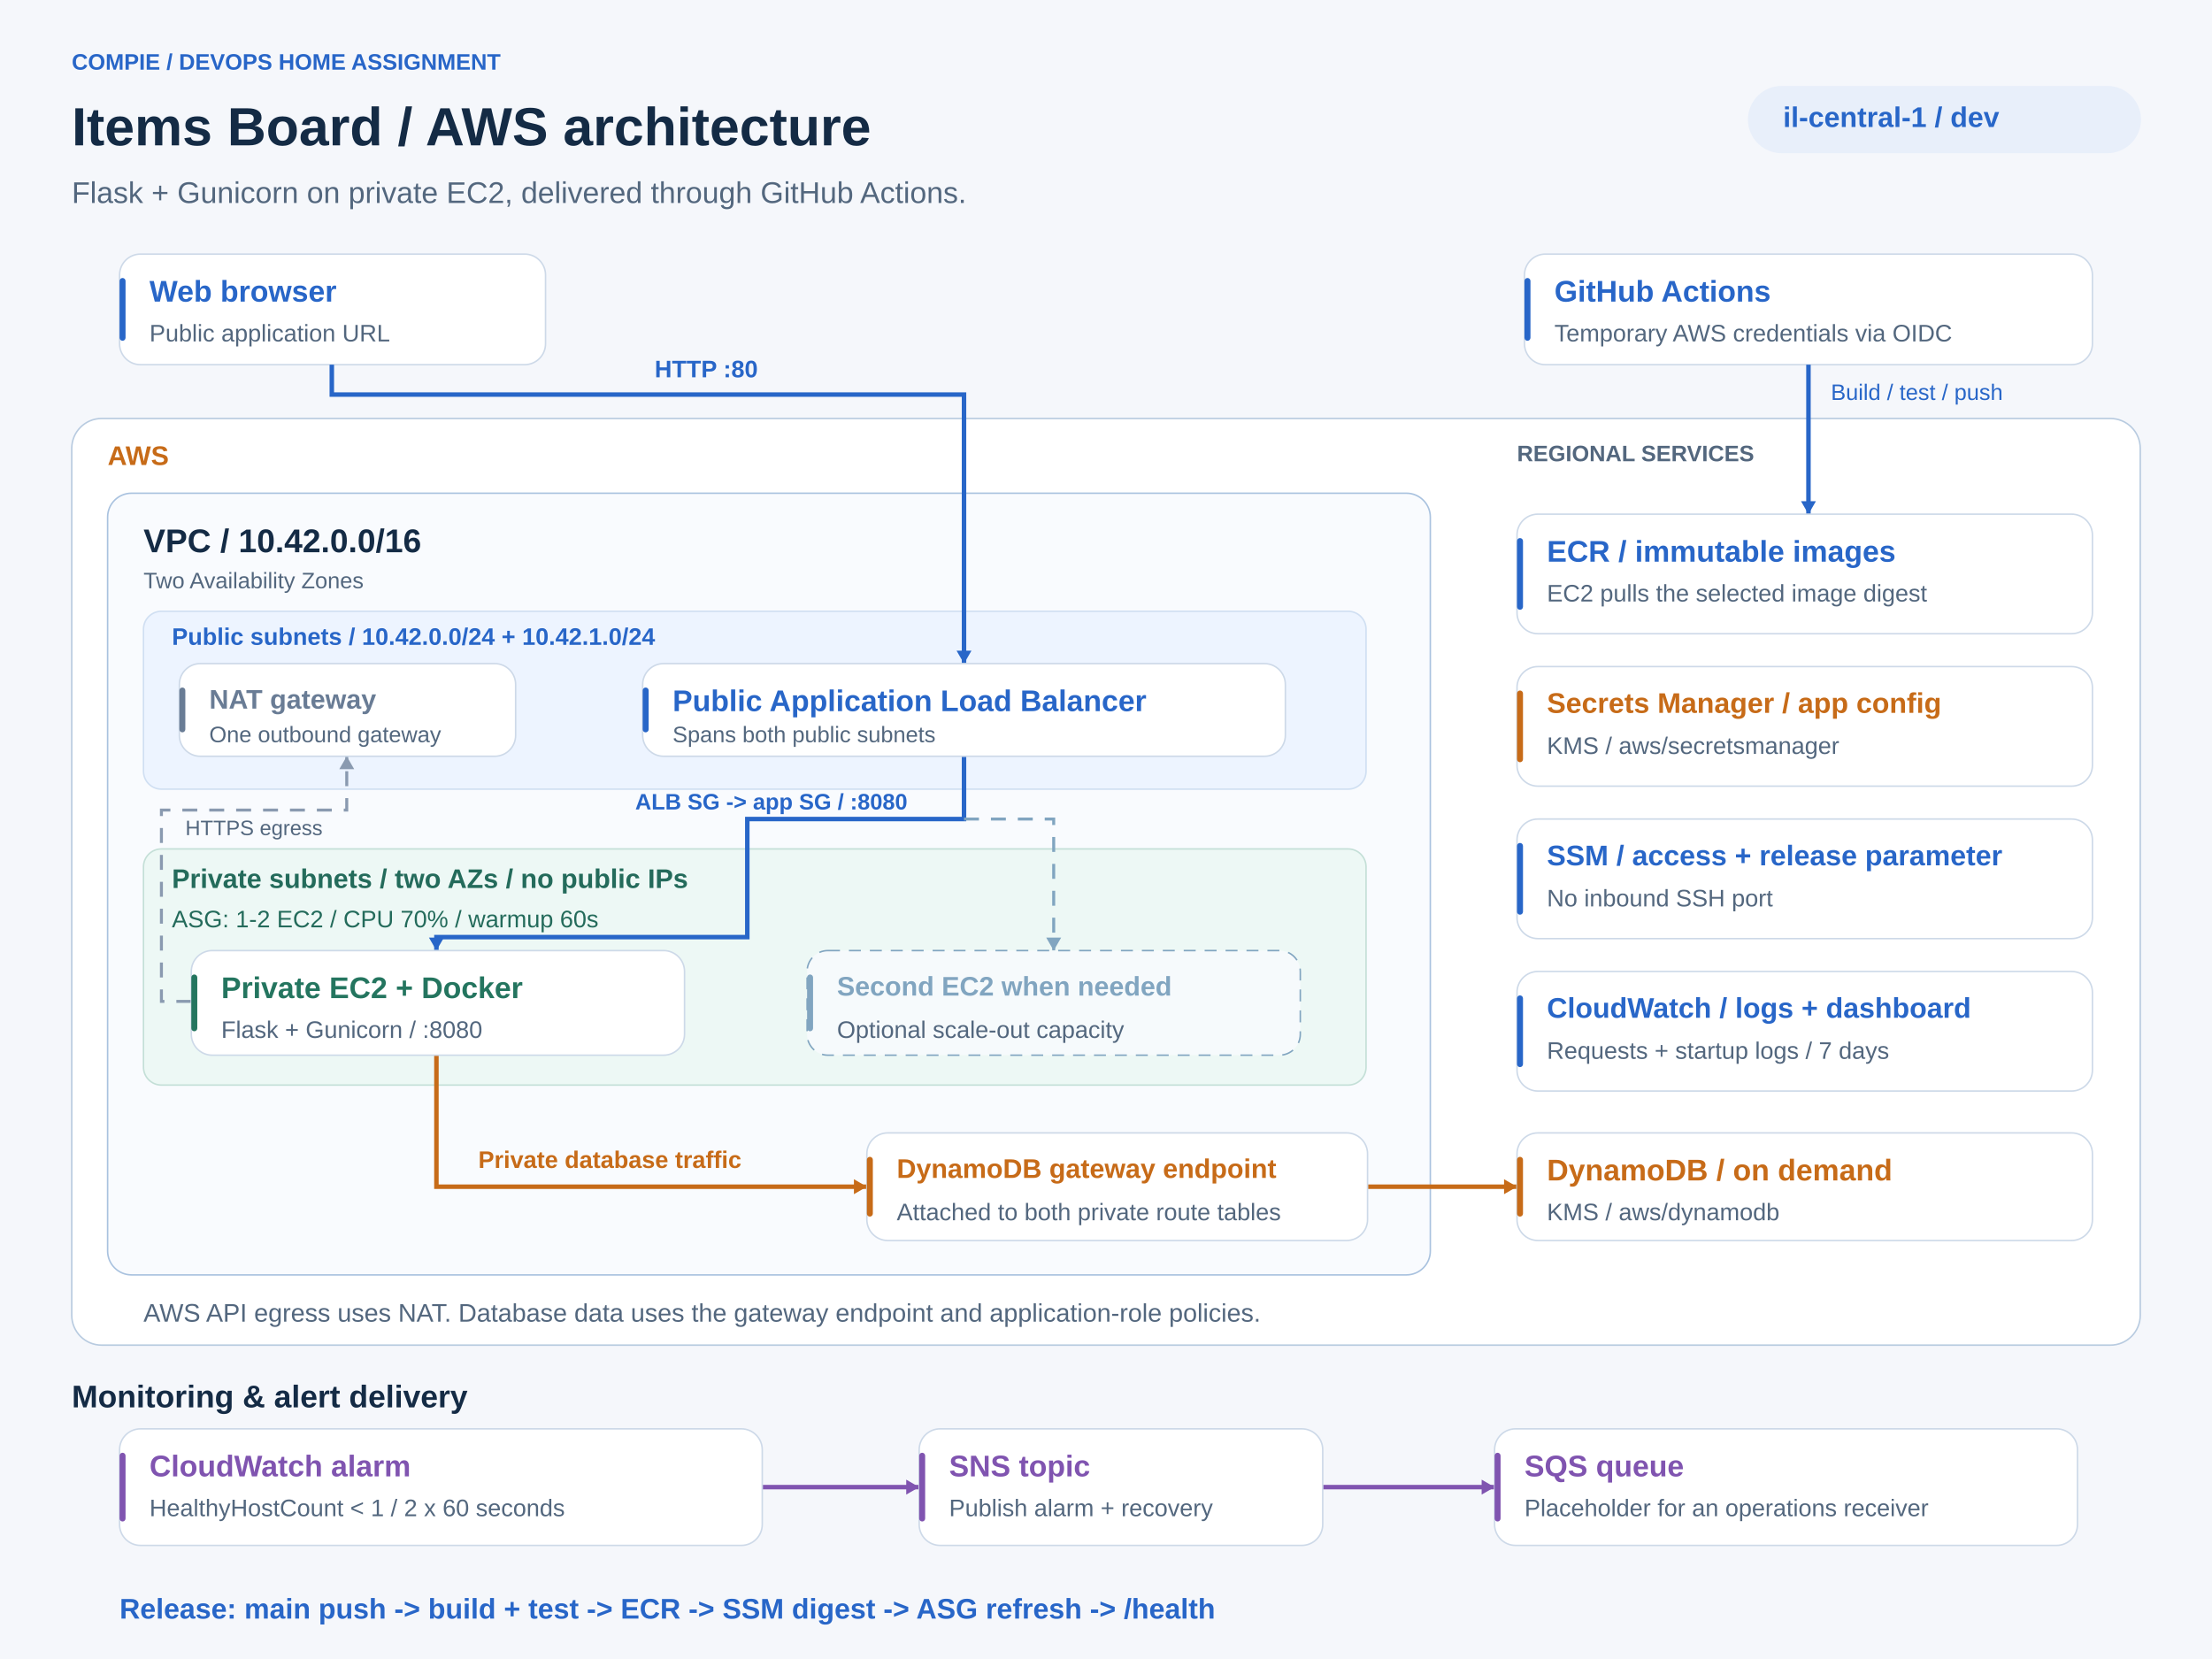
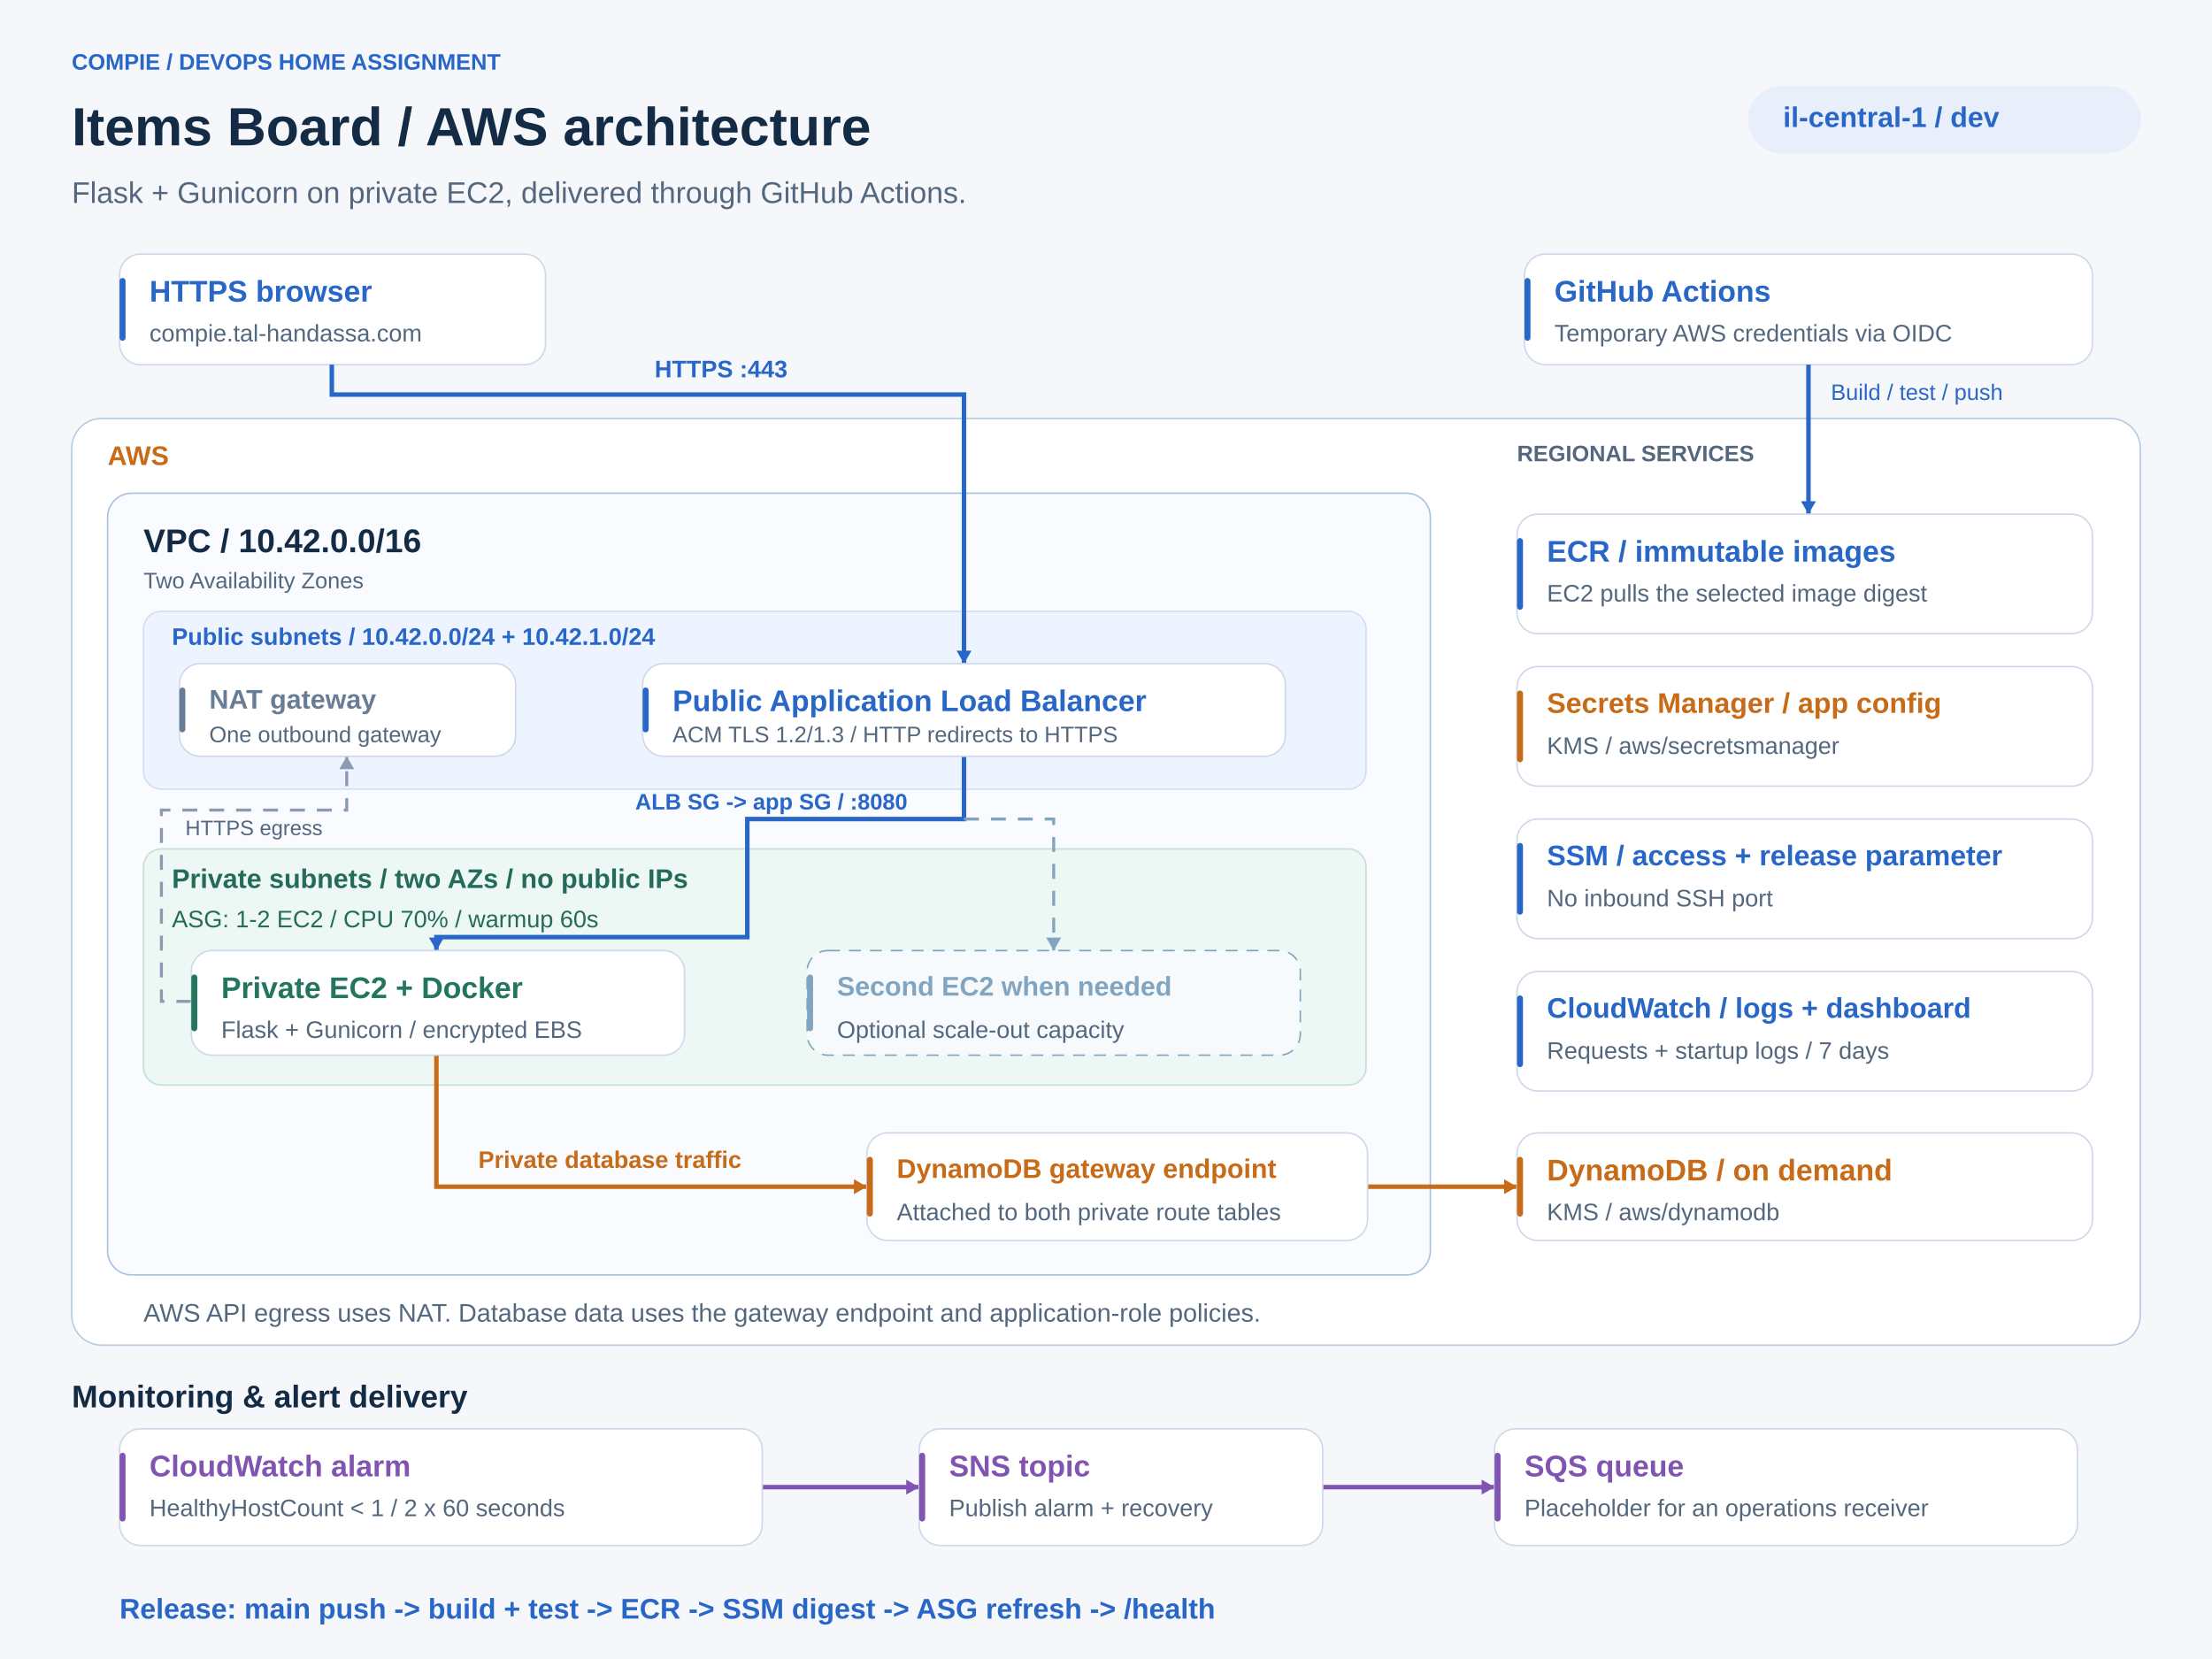
<svg xmlns="http://www.w3.org/2000/svg" width="1480" height="1110" viewBox="0 0 1480 1110" role="img" aria-labelledby="title desc">
  <rect width="1480" height="1110" fill="#f5f7fb" />
  <text x="48" y="46.6" font-family="Segoe UI, Arial, sans-serif" font-size="15" font-weight="700" fill="#2866c8">COMPIE / DEVOPS HOME ASSIGNMENT</text>
  <text x="48" y="97.24" font-family="Segoe UI, Arial, sans-serif" font-size="36" font-weight="700" fill="#142b45">Items Board  /  AWS architecture</text>
  <text x="48" y="135.8" font-family="Segoe UI, Arial, sans-serif" font-size="20" font-weight="400" fill="#53677e">Flask + Gunicorn on private EC2, delivered through GitHub Actions.</text>
  <rect x="1170" y="58" width="262" height="44" rx="22" fill="#e8effa" stroke="#e8effa" stroke-width="1" />
  <text x="1193" y="84.96" font-family="Segoe UI, Arial, sans-serif" font-size="19" font-weight="700" fill="#2866c8">il-central-1  /  dev</text>
  <rect x="80" y="170" width="285" height="74" rx="14" fill="#ffffff" stroke="#cdd9e8" stroke-width="1" />
  <rect x="80" y="186" width="4" height="42" rx="2" fill="#2866c8" />
-   <text x="100" y="201.8" font-family="Segoe UI, Arial, sans-serif" font-size="20" font-weight="700" fill="#2866c8">Web browser</text>
-   <text x="100" y="228.44" font-family="Segoe UI, Arial, sans-serif" font-size="16" font-weight="400" fill="#53677e">Public application URL</text>
+   <text x="100" y="201.8" font-family="Segoe UI, Arial, sans-serif" font-size="20" font-weight="700" fill="#2866c8">HTTPS browser</text>
+   <text x="100" y="228.44" font-family="Segoe UI, Arial, sans-serif" font-size="16" font-weight="400" fill="#53677e">compie.tal-handassa.com</text>
  <rect x="1020" y="170" width="380" height="74" rx="14" fill="#ffffff" stroke="#cdd9e8" stroke-width="1" />
  <rect x="1020" y="186" width="4" height="42" rx="2" fill="#2866c8" />
  <text x="1040" y="201.8" font-family="Segoe UI, Arial, sans-serif" font-size="20" font-weight="700" fill="#2866c8">GitHub Actions</text>
  <text x="1040" y="228.44" font-family="Segoe UI, Arial, sans-serif" font-size="16" font-weight="400" fill="#53677e">Temporary AWS credentials via OIDC</text>
  <rect x="48" y="280" width="1384" height="620" rx="20" fill="#ffffff" stroke="#b8cbe0" stroke-width="1" />
  <text x="72" y="311.12" font-family="Segoe UI, Arial, sans-serif" font-size="18" font-weight="700" fill="#c76b18">AWS</text>
  <text x="1015" y="308.6" font-family="Segoe UI, Arial, sans-serif" font-size="15" font-weight="700" fill="#53677e">REGIONAL SERVICES</text>
  <rect x="72" y="330" width="885" height="523" rx="16" fill="#f9fbfe" stroke="#a9c2df" stroke-width="1" />
  <text x="96" y="369.48" font-family="Segoe UI, Arial, sans-serif" font-size="22" font-weight="700" fill="#142b45">VPC  /  10.42.0.0/16</text>
  <text x="96" y="393.6" font-family="Segoe UI, Arial, sans-serif" font-size="15" font-weight="400" fill="#53677e">Two Availability Zones</text>
  <rect x="96" y="409" width="818" height="119" rx="12" fill="#edf4ff" stroke="#d0dff2" stroke-width="1" />
  <text x="115" y="431.44" font-family="Segoe UI, Arial, sans-serif" font-size="16" font-weight="700" fill="#2866c8">Public subnets  /  10.42.0.0/24 + 10.42.1.0/24</text>
  <rect x="96" y="568" width="818" height="158" rx="12" fill="#edf8f5" stroke="#c4dfd7" stroke-width="1" />
  <text x="115" y="594.12" font-family="Segoe UI, Arial, sans-serif" font-size="18" font-weight="700" fill="#246b5b">Private subnets  /  two AZs  /  no public IPs</text>
  <text x="115" y="620.44" font-family="Segoe UI, Arial, sans-serif" font-size="16" font-weight="400" fill="#246b5b">ASG: 1-2 EC2 / CPU 70% / warmup 60s</text>
  <polyline points="222,244 222,264 645,264 645,444" fill="none" stroke="#2866c8" stroke-width="3" />
  <polygon points="645.00,444.00 640.00,435.34 650.00,435.34" fill="#2866c8" />
-   <text x="438" y="252.44" font-family="Segoe UI, Arial, sans-serif" font-size="16" font-weight="700" fill="#2866c8">HTTP :80</text>
+   <text x="438" y="252.44" font-family="Segoe UI, Arial, sans-serif" font-size="16" font-weight="700" fill="#2866c8">HTTPS :443</text>
  <polyline points="645,506 645,548 500,548 500,627 292,627 292,636" fill="none" stroke="#2866c8" stroke-width="3" />
  <polygon points="292.00,636.00 287.00,627.34 297.00,627.34" fill="#2866c8" />
  <polyline points="645,548 705,548 705,636" fill="none" stroke="#81a5c0" stroke-width="2" stroke-dasharray="10 8" />
  <polygon points="705.00,636.00 700.00,627.34 710.00,627.34" fill="#81a5c0" />
  <text x="425" y="541.6" font-family="Segoe UI, Arial, sans-serif" font-size="15" font-weight="700" fill="#2866c8">ALB SG  -&gt;  app SG  /  :8080</text>
  <polyline points="128,670 108,670 108,542 232,542 232,506" fill="none" stroke="#8a9ab0" stroke-width="2" stroke-dasharray="10 8" />
  <polygon points="232.00,506.00 237.00,514.66 227.00,514.66" fill="#8a9ab0" />
  <text x="124" y="558.76" font-family="Segoe UI, Arial, sans-serif" font-size="14" font-weight="400" fill="#53677e">HTTPS egress</text>
  <polyline points="292,706 292,794 580,794" fill="none" stroke="#c76b18" stroke-width="3" />
  <polygon points="580.00,794.00 571.34,799.00 571.34,789.00" fill="#c76b18" />
  <text x="320" y="781.44" font-family="Segoe UI, Arial, sans-serif" font-size="16" font-weight="700" fill="#c76b18">Private database traffic</text>
  <polyline points="915,794 1015,794" fill="none" stroke="#c76b18" stroke-width="3" />
  <polygon points="1015.00,794.00 1006.34,799.00 1006.34,789.00" fill="#c76b18" />
  <polyline points="1210,244 1210,344" fill="none" stroke="#2866c8" stroke-width="3" />
  <polygon points="1210.00,344.00 1205.00,335.34 1215.00,335.34" fill="#2866c8" />
  <text x="1225" y="267.6" font-family="Segoe UI, Arial, sans-serif" font-size="15" font-weight="400" fill="#2866c8">Build / test / push</text>
  <rect x="120" y="444" width="225" height="62" rx="14" fill="#ffffff" stroke="#cdd9e8" stroke-width="1" />
  <rect x="120" y="460" width="4" height="30" rx="2" fill="#697c95" />
  <text x="140" y="474.12" font-family="Segoe UI, Arial, sans-serif" font-size="18" font-weight="700" fill="#697c95">NAT gateway</text>
  <text x="140" y="496.6" font-family="Segoe UI, Arial, sans-serif" font-size="15" font-weight="400" fill="#53677e">One outbound gateway</text>
  <rect x="430" y="444" width="430" height="62" rx="14" fill="#ffffff" stroke="#cdd9e8" stroke-width="1" />
  <rect x="430" y="460" width="4" height="30" rx="2" fill="#2866c8" />
  <text x="450" y="475.8" font-family="Segoe UI, Arial, sans-serif" font-size="20" font-weight="700" fill="#2866c8">Public Application Load Balancer</text>
-   <text x="450" y="496.6" font-family="Segoe UI, Arial, sans-serif" font-size="15" font-weight="400" fill="#53677e">Spans both public subnets</text>
+   <text x="450" y="496.6" font-family="Segoe UI, Arial, sans-serif" font-size="15" font-weight="400" fill="#53677e">ACM TLS 1.2/1.3 / HTTP redirects to HTTPS</text>
  <rect x="128" y="636" width="330" height="70" rx="14" fill="#ffffff" stroke="#cdd9e8" stroke-width="1" />
  <rect x="128" y="652" width="4" height="38" rx="2" fill="#24755f" />
  <text x="148" y="667.8" font-family="Segoe UI, Arial, sans-serif" font-size="20" font-weight="700" fill="#24755f">Private EC2 + Docker</text>
-   <text x="148" y="694.44" font-family="Segoe UI, Arial, sans-serif" font-size="16" font-weight="400" fill="#53677e">Flask + Gunicorn  /  :8080</text>
+   <text x="148" y="694.44" font-family="Segoe UI, Arial, sans-serif" font-size="16" font-weight="400" fill="#53677e">Flask + Gunicorn / encrypted EBS</text>
  <rect x="540" y="636" width="330" height="70" rx="14" fill="#f6fafc" stroke="#81a5c0" stroke-width="1" stroke-dasharray="8 6" />
  <rect x="540" y="652" width="4" height="38" rx="2" fill="#81a5c0" />
  <text x="560" y="666.12" font-family="Segoe UI, Arial, sans-serif" font-size="18" font-weight="700" fill="#81a5c0">Second EC2 when needed</text>
  <text x="560" y="694.44" font-family="Segoe UI, Arial, sans-serif" font-size="16" font-weight="400" fill="#53677e">Optional scale-out capacity</text>
  <rect x="580" y="758" width="335" height="72" rx="14" fill="#ffffff" stroke="#cdd9e8" stroke-width="1" />
  <rect x="580" y="774" width="4" height="40" rx="2" fill="#c76b18" />
  <text x="600" y="788.12" font-family="Segoe UI, Arial, sans-serif" font-size="18" font-weight="700" fill="#c76b18">DynamoDB gateway endpoint</text>
  <text x="600" y="816.44" font-family="Segoe UI, Arial, sans-serif" font-size="16" font-weight="400" fill="#53677e">Attached to both private route tables</text>
  <rect x="1015" y="344" width="385" height="80" rx="14" fill="#ffffff" stroke="#cdd9e8" stroke-width="1" />
  <rect x="1015" y="360" width="4" height="48" rx="2" fill="#2866c8" />
  <text x="1035" y="375.8" font-family="Segoe UI, Arial, sans-serif" font-size="20" font-weight="700" fill="#2866c8">ECR  /  immutable images</text>
  <text x="1035" y="402.44" font-family="Segoe UI, Arial, sans-serif" font-size="16" font-weight="400" fill="#53677e">EC2 pulls the selected image digest</text>
  <rect x="1015" y="446" width="385" height="80" rx="14" fill="#ffffff" stroke="#cdd9e8" stroke-width="1" />
  <rect x="1015" y="462" width="4" height="48" rx="2" fill="#c76b18" />
  <text x="1035" y="476.96" font-family="Segoe UI, Arial, sans-serif" font-size="19" font-weight="700" fill="#c76b18">Secrets Manager  /  app config</text>
  <text x="1035" y="504.44" font-family="Segoe UI, Arial, sans-serif" font-size="16" font-weight="400" fill="#53677e">KMS  /  aws/secretsmanager</text>
  <rect x="1015" y="548" width="385" height="80" rx="14" fill="#ffffff" stroke="#cdd9e8" stroke-width="1" />
  <rect x="1015" y="564" width="4" height="48" rx="2" fill="#2866c8" />
  <text x="1035" y="578.96" font-family="Segoe UI, Arial, sans-serif" font-size="19" font-weight="700" fill="#2866c8">SSM  /  access + release parameter</text>
  <text x="1035" y="606.44" font-family="Segoe UI, Arial, sans-serif" font-size="16" font-weight="400" fill="#53677e">No inbound SSH port</text>
  <rect x="1015" y="650" width="385" height="80" rx="14" fill="#ffffff" stroke="#cdd9e8" stroke-width="1" />
  <rect x="1015" y="666" width="4" height="48" rx="2" fill="#2866c8" />
  <text x="1035" y="680.96" font-family="Segoe UI, Arial, sans-serif" font-size="19" font-weight="700" fill="#2866c8">CloudWatch  /  logs + dashboard</text>
  <text x="1035" y="708.44" font-family="Segoe UI, Arial, sans-serif" font-size="16" font-weight="400" fill="#53677e">Requests + startup logs  /  7 days</text>
  <rect x="1015" y="758" width="385" height="72" rx="14" fill="#ffffff" stroke="#cdd9e8" stroke-width="1" />
  <rect x="1015" y="774" width="4" height="40" rx="2" fill="#c76b18" />
  <text x="1035" y="789.8" font-family="Segoe UI, Arial, sans-serif" font-size="20" font-weight="700" fill="#c76b18">DynamoDB  /  on demand</text>
  <text x="1035" y="816.44" font-family="Segoe UI, Arial, sans-serif" font-size="16" font-weight="400" fill="#53677e">KMS  /  aws/dynamodb</text>
  <text x="96" y="884.28" font-family="Segoe UI, Arial, sans-serif" font-size="17" font-weight="400" fill="#53677e">AWS API egress uses NAT. Database data uses the gateway endpoint and application-role policies.</text>
  <text x="48" y="941.64" font-family="Segoe UI, Arial, sans-serif" font-size="21" font-weight="700" fill="#142b45">Monitoring &amp; alert delivery</text>
  <polyline points="510,995 615,995" fill="none" stroke="#8054b0" stroke-width="3" />
  <polygon points="615.00,995.00 606.34,1000.00 606.34,990.00" fill="#8054b0" />
  <polyline points="885,995 1000,995" fill="none" stroke="#8054b0" stroke-width="3" />
  <polygon points="1000.00,995.00 991.34,1000.00 991.34,990.00" fill="#8054b0" />
  <rect x="80" y="956" width="430" height="78" rx="14" fill="#ffffff" stroke="#cdd9e8" stroke-width="1" />
  <rect x="80" y="972" width="4" height="46" rx="2" fill="#8054b0" />
  <text x="100" y="987.8" font-family="Segoe UI, Arial, sans-serif" font-size="20" font-weight="700" fill="#8054b0">CloudWatch alarm</text>
  <text x="100" y="1014.44" font-family="Segoe UI, Arial, sans-serif" font-size="16" font-weight="400" fill="#53677e">HealthyHostCount &lt; 1  /  2 x 60 seconds</text>
  <rect x="615" y="956" width="270" height="78" rx="14" fill="#ffffff" stroke="#cdd9e8" stroke-width="1" />
  <rect x="615" y="972" width="4" height="46" rx="2" fill="#8054b0" />
  <text x="635" y="987.8" font-family="Segoe UI, Arial, sans-serif" font-size="20" font-weight="700" fill="#8054b0">SNS topic</text>
  <text x="635" y="1014.44" font-family="Segoe UI, Arial, sans-serif" font-size="16" font-weight="400" fill="#53677e">Publish alarm + recovery</text>
  <rect x="1000" y="956" width="390" height="78" rx="14" fill="#ffffff" stroke="#cdd9e8" stroke-width="1" />
  <rect x="1000" y="972" width="4" height="46" rx="2" fill="#8054b0" />
  <text x="1020" y="987.8" font-family="Segoe UI, Arial, sans-serif" font-size="20" font-weight="700" fill="#8054b0">SQS queue</text>
  <text x="1020" y="1014.44" font-family="Segoe UI, Arial, sans-serif" font-size="16" font-weight="400" fill="#53677e">Placeholder for an operations receiver</text>
  <text x="80" y="1082.96" font-family="Segoe UI, Arial, sans-serif" font-size="19" font-weight="700" fill="#2866c8">Release: main push  -&gt;  build + test  -&gt;  ECR  -&gt;  SSM digest  -&gt;  ASG refresh  -&gt;  /health</text>
</svg>
